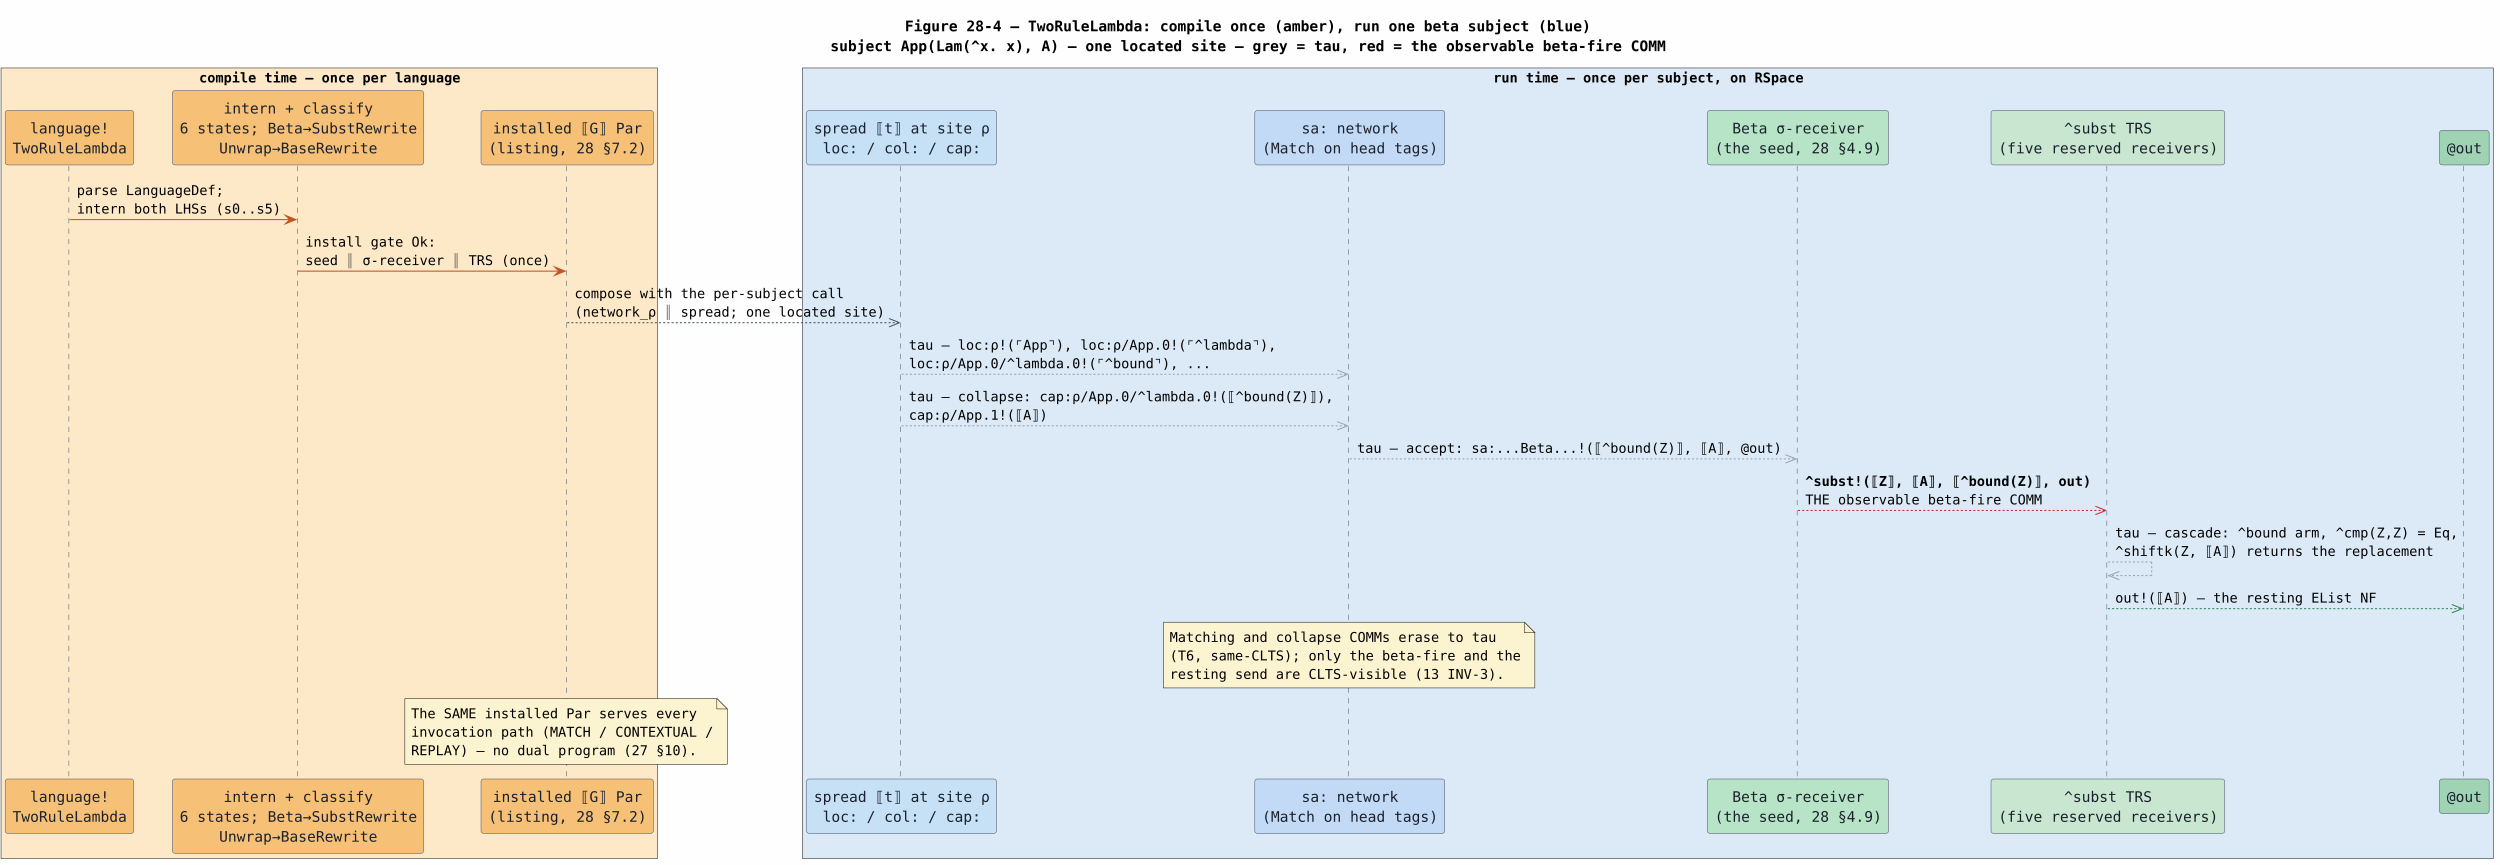
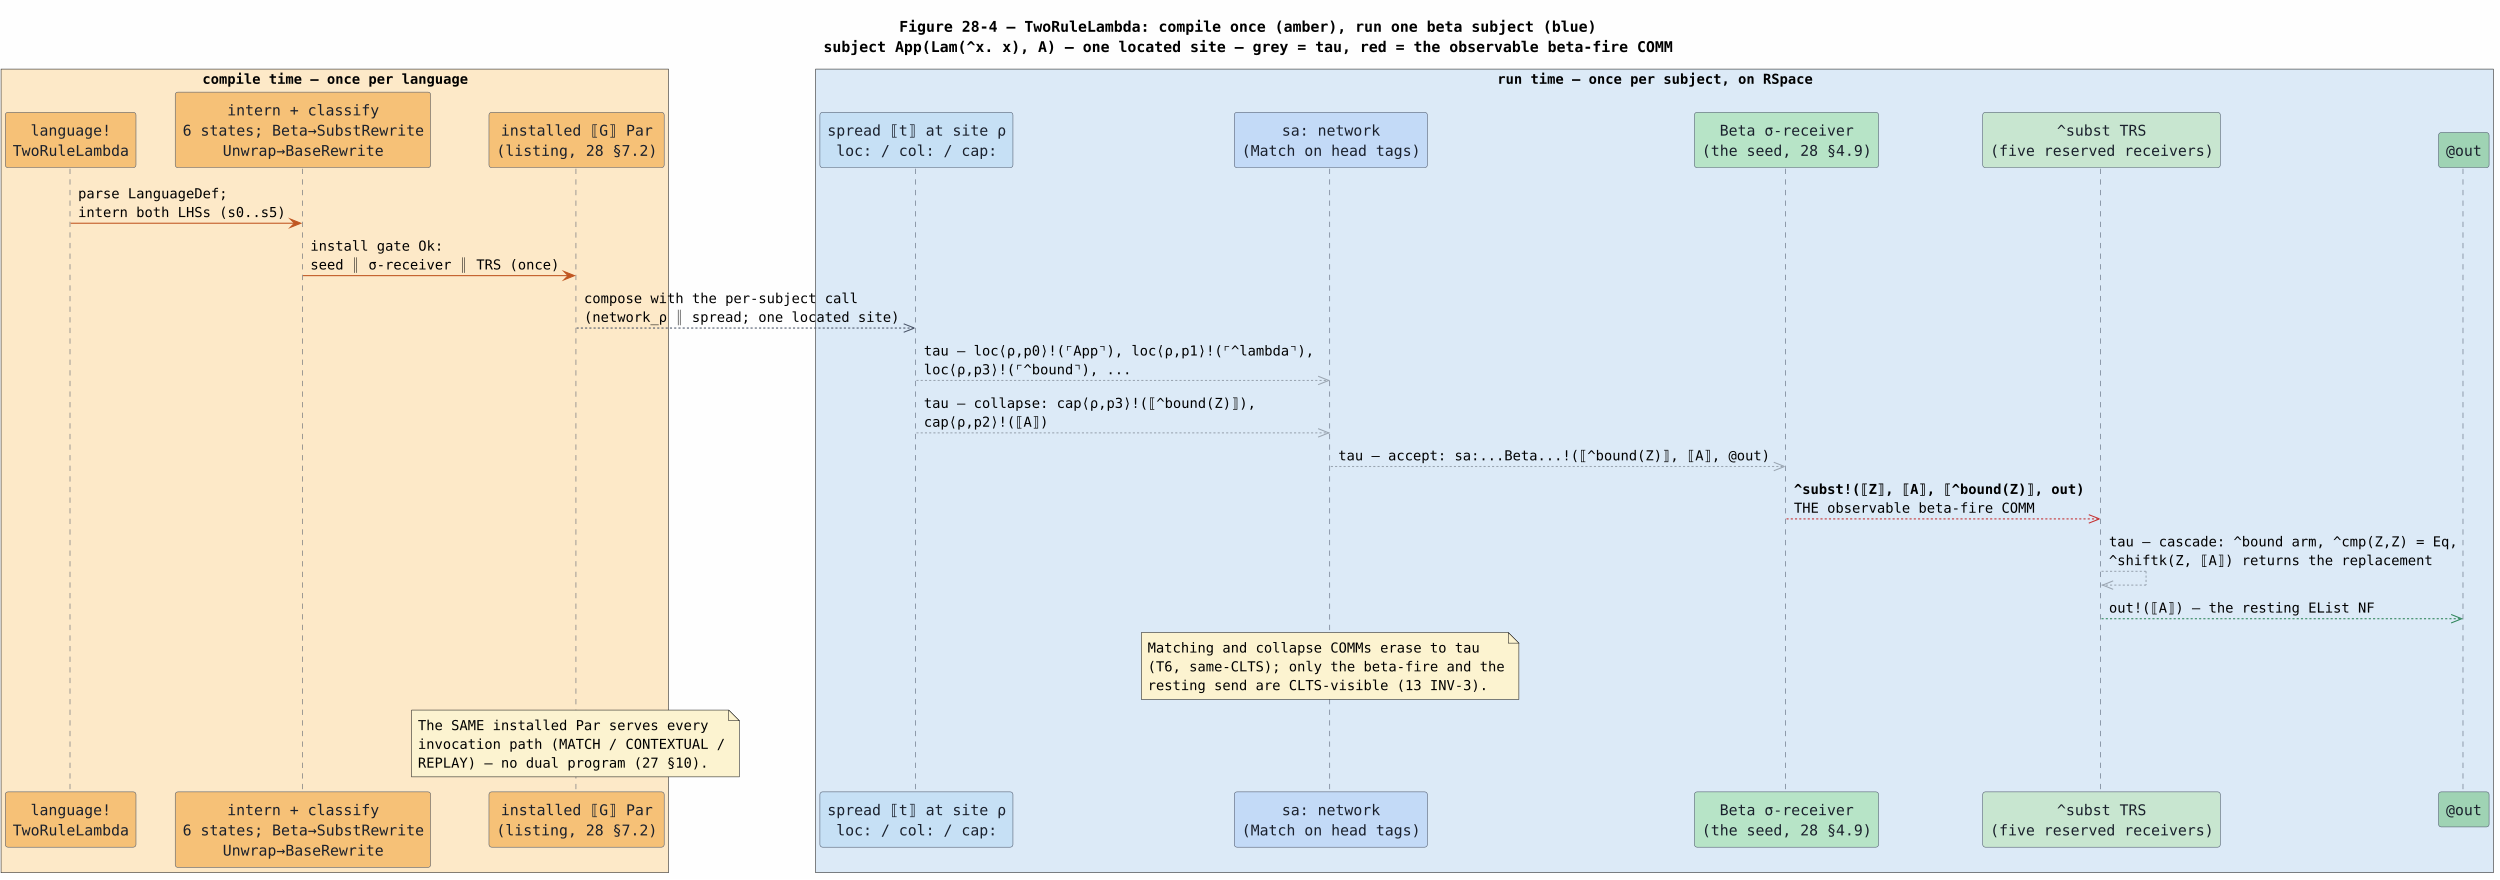
- <svg xmlns="http://www.w3.org/2000/svg" contentStyleType="text/css" data-diagram-type="SEQUENCE" height="829px" preserveAspectRatio="none" style="width:2396px;height:829px;background:#FEFEFE;" version="1.1" viewBox="0 0 2396 829" width="2396px" zoomAndPan="magnify">
+ <svg xmlns="http://www.w3.org/2000/svg" contentStyleType="text/css" data-diagram-type="SEQUENCE" height="829px" preserveAspectRatio="none" style="width:2357px;height:829px;background:#FEFEFE;" version="1.1" viewBox="0 0 2357 829" width="2357px" zoomAndPan="magnify">
  <defs />
  <g>
-     <rect fill="#FEFEFE" height="829" style="stroke:none;stroke-width:1;" width="2396" x="0" y="0" />
+     <rect fill="#FEFEFE" height="829" style="stroke:none;stroke-width:1;" width="2357" x="0" y="0" />
    <g class="title" data-source-line="18">
-       <text fill="#000000" font-family="monospace" font-size="14" font-weight="700" lengthAdjust="spacing" textLength="655.197" x="867.201" y="29.966">Figure 28-4 — TwoRuleLambda: compile once (amber), run one beta subject (blue)</text>
-       <text fill="#000000" font-family="monospace" font-size="14" font-weight="700" lengthAdjust="spacing" textLength="797.996" x="795.802" y="49.034">subject App(Lam(^x. x), A) — one located site — grey = tau, red = the observable beta-fire COMM</text>
+       <text fill="#000000" font-family="monospace" font-size="14" font-weight="700" lengthAdjust="spacing" textLength="655.197" x="847.755" y="29.966">Figure 28-4 — TwoRuleLambda: compile once (amber), run one beta subject (blue)</text>
+       <text fill="#000000" font-family="monospace" font-size="14" font-weight="700" lengthAdjust="spacing" textLength="797.996" x="776.355" y="49.034">subject App(Lam(^x. x), A) — one located site — grey = tau, red = the observable beta-fire COMM</text>
    </g>
    <rect fill="#FDE9C8" height="757.646" style="stroke:#181818;stroke-width:0.5;" width="629.2" x="1" y="65.136" />
    <text fill="#000000" font-family="monospace" font-size="13" font-weight="700" lengthAdjust="spacing" textLength="249.6" x="190.8" y="79.033">compile time — once per language</text>
-     <rect fill="#DCEAF7" height="757.646" style="stroke:#181818;stroke-width:0.5;" width="1620.599" x="769" y="65.136" />
-     <text fill="#000000" font-family="monospace" font-size="13" font-weight="700" lengthAdjust="spacing" textLength="296.4" x="1431.1" y="79.033">run time — once per subject, on RSpace</text>
+     <rect fill="#DCEAF7" height="757.646" style="stroke:#181818;stroke-width:0.5;" width="1581.706" x="769" y="65.136" />
+     <text fill="#000000" font-family="monospace" font-size="13" font-weight="700" lengthAdjust="spacing" textLength="296.4" x="1411.653" y="79.033">run time — once per subject, on RSpace</text>
    <g class="participant-lifeline" data-entity-uid="part1" data-qualified-name="SPEC" data-source-line="21" id="part1-lifeline">
      <g>
        <rect fill="#000000" fill-opacity="0" height="588.532" width="8" x="62.6" y="159.046" />
        <line style="stroke:#4A5568;stroke-width:0.5;stroke-dasharray:5,5;" x1="66" x2="66" y1="159.046" y2="747.578" />
      </g>
    </g>
    <g class="participant-lifeline" data-entity-uid="part2" data-qualified-name="COMP" data-source-line="22" id="part2-lifeline">
      <g>
        <rect fill="#000000" fill-opacity="0" height="588.532" width="8" x="281.6" y="159.046" />
        <line style="stroke:#4A5568;stroke-width:0.5;stroke-dasharray:5,5;" x1="285.2" x2="285.2" y1="159.046" y2="747.578" />
      </g>
    </g>
    <g class="participant-lifeline" data-entity-uid="part3" data-qualified-name="PAR" data-source-line="23" id="part3-lifeline">
      <g>
        <rect fill="#000000" fill-opacity="0" height="588.532" width="8" x="539.6" y="159.046" />
        <line style="stroke:#4A5568;stroke-width:0.5;stroke-dasharray:5,5;" x1="543" x2="543" y1="159.046" y2="747.578" />
      </g>
    </g>
    <g class="participant-lifeline" data-entity-uid="part4" data-qualified-name="SPREAD" data-source-line="26" id="part4-lifeline">
      <g>
        <rect fill="#000000" fill-opacity="0" height="588.532" width="8" x="860" y="159.046" />
        <line style="stroke:#4A5568;stroke-width:0.5;stroke-dasharray:5,5;" x1="863" x2="863" y1="159.046" y2="747.578" />
      </g>
    </g>
    <g class="participant-lifeline" data-entity-uid="part5" data-qualified-name="NET" data-source-line="27" id="part5-lifeline">
      <g>
-         <rect fill="#000000" fill-opacity="0" height="588.532" width="8" x="1289.6" y="159.046" />
-         <line style="stroke:#4A5568;stroke-width:0.5;stroke-dasharray:5,5;" x1="1292.6" x2="1292.6" y1="159.046" y2="747.578" />
+         <rect fill="#000000" fill-opacity="0" height="588.532" width="8" x="1250.707" y="159.046" />
+         <line style="stroke:#4A5568;stroke-width:0.5;stroke-dasharray:5,5;" x1="1253.707" x2="1253.707" y1="159.046" y2="747.578" />
      </g>
    </g>
    <g class="participant-lifeline" data-entity-uid="part6" data-qualified-name="SIG" data-source-line="28" id="part6-lifeline">
      <g>
-         <rect fill="#000000" fill-opacity="0" height="588.532" width="8" x="1719.2" y="159.046" />
-         <line style="stroke:#4A5568;stroke-width:0.5;stroke-dasharray:5,5;" x1="1722.4" x2="1722.4" y1="159.046" y2="747.578" />
+         <rect fill="#000000" fill-opacity="0" height="588.532" width="8" x="1680.306" y="159.046" />
+         <line style="stroke:#4A5568;stroke-width:0.5;stroke-dasharray:5,5;" x1="1683.507" x2="1683.507" y1="159.046" y2="747.578" />
      </g>
    </g>
    <g class="participant-lifeline" data-entity-uid="part7" data-qualified-name="TRS" data-source-line="29" id="part7-lifeline">
      <g>
-         <rect fill="#000000" fill-opacity="0" height="588.532" width="8" x="2016.2" y="159.046" />
-         <line style="stroke:#4A5568;stroke-width:0.5;stroke-dasharray:5,5;" x1="2019.2" x2="2019.2" y1="159.046" y2="747.578" />
+         <rect fill="#000000" fill-opacity="0" height="588.532" width="8" x="1977.306" y="159.046" />
+         <line style="stroke:#4A5568;stroke-width:0.5;stroke-dasharray:5,5;" x1="1980.307" x2="1980.307" y1="159.046" y2="747.578" />
      </g>
    </g>
    <g class="participant-lifeline" data-entity-uid="part8" data-qualified-name="OUT" data-source-line="30" id="part8-lifeline">
      <g>
-         <rect fill="#000000" fill-opacity="0" height="588.532" width="8" x="2357.8" y="159.046" />
-         <line style="stroke:#4A5568;stroke-width:0.5;stroke-dasharray:5,5;" x1="2361" x2="2361" y1="159.046" y2="747.578" />
+         <rect fill="#000000" fill-opacity="0" height="588.532" width="8" x="2318.906" y="159.046" />
+         <line style="stroke:#4A5568;stroke-width:0.5;stroke-dasharray:5,5;" x1="2322.106" x2="2322.106" y1="159.046" y2="747.578" />
      </g>
    </g>
    <g class="participant participant-head" data-entity-uid="part1" data-qualified-name="SPEC" data-source-line="21" id="part1-head">
      <rect fill="#F6C177" height="52.136" rx="2.5" ry="2.5" style="stroke:#4A5568;stroke-width:0.5;" width="123.2" x="5" y="105.91" />
      <text fill="#1A202C" font-family="monospace" font-size="14" lengthAdjust="spacing" textLength="75.6" x="28.8" y="127.876">language!</text>
      <text fill="#1A202C" font-family="monospace" font-size="14" lengthAdjust="spacing" textLength="109.2" x="12" y="146.944">TwoRuleLambda</text>
    </g>
    <g class="participant participant-tail" data-entity-uid="part1" data-qualified-name="SPEC" data-source-line="21" id="part1-tail">
      <rect fill="#F6C177" height="52.136" rx="2.5" ry="2.5" style="stroke:#4A5568;stroke-width:0.5;" width="123.2" x="5" y="746.578" />
      <text fill="#1A202C" font-family="monospace" font-size="14" lengthAdjust="spacing" textLength="75.6" x="28.8" y="768.544">language!</text>
      <text fill="#1A202C" font-family="monospace" font-size="14" lengthAdjust="spacing" textLength="109.2" x="12" y="787.612">TwoRuleLambda</text>
    </g>
    <g class="participant participant-head" data-entity-uid="part2" data-qualified-name="COMP" data-source-line="22" id="part2-head">
      <rect fill="#F6C177" height="71.204" rx="2.5" ry="2.5" style="stroke:#4A5568;stroke-width:0.5;" width="240.799" x="165.2" y="86.842" />
      <text fill="#1A202C" font-family="monospace" font-size="14" lengthAdjust="spacing" textLength="142.799" x="214.2" y="108.808">intern + classify</text>
      <text fill="#1A202C" font-family="monospace" font-size="14" lengthAdjust="spacing" textLength="226.799" x="172.2" y="127.876">6 states; Beta→SubstRewrite</text>
      <text fill="#1A202C" font-family="monospace" font-size="14" lengthAdjust="spacing" textLength="151.199" x="210" y="146.944">Unwrap→BaseRewrite</text>
    </g>
    <g class="participant participant-tail" data-entity-uid="part2" data-qualified-name="COMP" data-source-line="22" id="part2-tail">
      <rect fill="#F6C177" height="71.204" rx="2.5" ry="2.5" style="stroke:#4A5568;stroke-width:0.5;" width="240.799" x="165.2" y="746.578" />
      <text fill="#1A202C" font-family="monospace" font-size="14" lengthAdjust="spacing" textLength="142.799" x="214.2" y="768.544">intern + classify</text>
      <text fill="#1A202C" font-family="monospace" font-size="14" lengthAdjust="spacing" textLength="226.799" x="172.2" y="787.612">6 states; Beta→SubstRewrite</text>
      <text fill="#1A202C" font-family="monospace" font-size="14" lengthAdjust="spacing" textLength="151.199" x="210" y="806.68">Unwrap→BaseRewrite</text>
    </g>
    <g class="participant participant-head" data-entity-uid="part3" data-qualified-name="PAR" data-source-line="23" id="part3-head">
      <rect fill="#F6C177" height="52.136" rx="2.5" ry="2.5" style="stroke:#4A5568;stroke-width:0.5;" width="165.199" x="461" y="105.91" />
      <text fill="#1A202C" font-family="monospace" font-size="14" lengthAdjust="spacing" textLength="142.799" x="472.2" y="127.876">installed ⟦G⟧ Par</text>
      <text fill="#1A202C" font-family="monospace" font-size="14" lengthAdjust="spacing" textLength="151.199" x="468" y="146.944">(listing, 28 §7.2)</text>
    </g>
    <g class="participant participant-tail" data-entity-uid="part3" data-qualified-name="PAR" data-source-line="23" id="part3-tail">
      <rect fill="#F6C177" height="52.136" rx="2.5" ry="2.5" style="stroke:#4A5568;stroke-width:0.5;" width="165.199" x="461" y="746.578" />
      <text fill="#1A202C" font-family="monospace" font-size="14" lengthAdjust="spacing" textLength="142.799" x="472.2" y="768.544">installed ⟦G⟧ Par</text>
      <text fill="#1A202C" font-family="monospace" font-size="14" lengthAdjust="spacing" textLength="151.199" x="468" y="787.612">(listing, 28 §7.2)</text>
    </g>
    <g class="participant participant-head" data-entity-uid="part4" data-qualified-name="SPREAD" data-source-line="26" id="part4-head">
      <rect fill="#C6E0F5" height="52.136" rx="2.5" ry="2.5" style="stroke:#4A5568;stroke-width:0.5;" width="181.999" x="773" y="105.91" />
      <text fill="#1A202C" font-family="monospace" font-size="14" lengthAdjust="spacing" textLength="167.999" x="780" y="127.876">spread ⟦t⟧ at site ρ</text>
      <text fill="#1A202C" font-family="monospace" font-size="14" lengthAdjust="spacing" textLength="151.199" x="788.4" y="146.944">loc: / col: / cap:</text>
    </g>
    <g class="participant participant-tail" data-entity-uid="part4" data-qualified-name="SPREAD" data-source-line="26" id="part4-tail">
      <rect fill="#C6E0F5" height="52.136" rx="2.5" ry="2.5" style="stroke:#4A5568;stroke-width:0.5;" width="181.999" x="773" y="746.578" />
      <text fill="#1A202C" font-family="monospace" font-size="14" lengthAdjust="spacing" textLength="167.999" x="780" y="768.544">spread ⟦t⟧ at site ρ</text>
      <text fill="#1A202C" font-family="monospace" font-size="14" lengthAdjust="spacing" textLength="151.199" x="788.4" y="787.612">loc: / col: / cap:</text>
    </g>
    <g class="participant participant-head" data-entity-uid="part5" data-qualified-name="NET" data-source-line="27" id="part5-head">
-       <rect fill="#C3DAF7" height="52.136" rx="2.5" ry="2.5" style="stroke:#4A5568;stroke-width:0.5;" width="181.999" x="1202.6" y="105.91" />
-       <text fill="#1A202C" font-family="monospace" font-size="14" lengthAdjust="spacing" textLength="92.4" x="1247.4" y="127.876">sa: network</text>
-       <text fill="#1A202C" font-family="monospace" font-size="14" lengthAdjust="spacing" textLength="167.999" x="1209.6" y="146.944">(Match on head tags)</text>
+       <rect fill="#C3DAF7" height="52.136" rx="2.5" ry="2.5" style="stroke:#4A5568;stroke-width:0.5;" width="181.999" x="1163.707" y="105.91" />
+       <text fill="#1A202C" font-family="monospace" font-size="14" lengthAdjust="spacing" textLength="92.4" x="1208.507" y="127.876">sa: network</text>
+       <text fill="#1A202C" font-family="monospace" font-size="14" lengthAdjust="spacing" textLength="167.999" x="1170.707" y="146.944">(Match on head tags)</text>
    </g>
    <g class="participant participant-tail" data-entity-uid="part5" data-qualified-name="NET" data-source-line="27" id="part5-tail">
-       <rect fill="#C3DAF7" height="52.136" rx="2.5" ry="2.5" style="stroke:#4A5568;stroke-width:0.5;" width="181.999" x="1202.6" y="746.578" />
-       <text fill="#1A202C" font-family="monospace" font-size="14" lengthAdjust="spacing" textLength="92.4" x="1247.4" y="768.544">sa: network</text>
-       <text fill="#1A202C" font-family="monospace" font-size="14" lengthAdjust="spacing" textLength="167.999" x="1209.6" y="787.612">(Match on head tags)</text>
+       <rect fill="#C3DAF7" height="52.136" rx="2.5" ry="2.5" style="stroke:#4A5568;stroke-width:0.5;" width="181.999" x="1163.707" y="746.578" />
+       <text fill="#1A202C" font-family="monospace" font-size="14" lengthAdjust="spacing" textLength="92.4" x="1208.507" y="768.544">sa: network</text>
+       <text fill="#1A202C" font-family="monospace" font-size="14" lengthAdjust="spacing" textLength="167.999" x="1170.707" y="787.612">(Match on head tags)</text>
    </g>
    <g class="participant participant-head" data-entity-uid="part6" data-qualified-name="SIG" data-source-line="28" id="part6-head">
-       <rect fill="#B7E4C7" height="52.136" rx="2.5" ry="2.5" style="stroke:#4A5568;stroke-width:0.5;" width="173.599" x="1636.4" y="105.91" />
-       <text fill="#1A202C" font-family="monospace" font-size="14" lengthAdjust="spacing" textLength="125.999" x="1660.2" y="127.876">Beta σ-receiver</text>
-       <text fill="#1A202C" font-family="monospace" font-size="14" lengthAdjust="spacing" textLength="159.599" x="1643.4" y="146.944">(the seed, 28 §4.9)</text>
+       <rect fill="#B7E4C7" height="52.136" rx="2.5" ry="2.5" style="stroke:#4A5568;stroke-width:0.5;" width="173.599" x="1597.507" y="105.91" />
+       <text fill="#1A202C" font-family="monospace" font-size="14" lengthAdjust="spacing" textLength="125.999" x="1621.307" y="127.876">Beta σ-receiver</text>
+       <text fill="#1A202C" font-family="monospace" font-size="14" lengthAdjust="spacing" textLength="159.599" x="1604.507" y="146.944">(the seed, 28 §4.9)</text>
    </g>
    <g class="participant participant-tail" data-entity-uid="part6" data-qualified-name="SIG" data-source-line="28" id="part6-tail">
-       <rect fill="#B7E4C7" height="52.136" rx="2.5" ry="2.5" style="stroke:#4A5568;stroke-width:0.5;" width="173.599" x="1636.4" y="746.578" />
-       <text fill="#1A202C" font-family="monospace" font-size="14" lengthAdjust="spacing" textLength="125.999" x="1660.2" y="768.544">Beta σ-receiver</text>
-       <text fill="#1A202C" font-family="monospace" font-size="14" lengthAdjust="spacing" textLength="159.599" x="1643.4" y="787.612">(the seed, 28 §4.9)</text>
+       <rect fill="#B7E4C7" height="52.136" rx="2.5" ry="2.5" style="stroke:#4A5568;stroke-width:0.5;" width="173.599" x="1597.507" y="746.578" />
+       <text fill="#1A202C" font-family="monospace" font-size="14" lengthAdjust="spacing" textLength="125.999" x="1621.307" y="768.544">Beta σ-receiver</text>
+       <text fill="#1A202C" font-family="monospace" font-size="14" lengthAdjust="spacing" textLength="159.599" x="1604.507" y="787.612">(the seed, 28 §4.9)</text>
    </g>
    <g class="participant participant-head" data-entity-uid="part7" data-qualified-name="TRS" data-source-line="29" id="part7-head">
-       <rect fill="#C8E6D0" height="52.136" rx="2.5" ry="2.5" style="stroke:#4A5568;stroke-width:0.5;" width="223.999" x="1908.2" y="105.91" />
-       <text fill="#1A202C" font-family="monospace" font-size="14" lengthAdjust="spacing" textLength="84" x="1978.2" y="127.876">^subst TRS</text>
-       <text fill="#1A202C" font-family="monospace" font-size="14" lengthAdjust="spacing" textLength="209.999" x="1915.2" y="146.944">(five reserved receivers)</text>
+       <rect fill="#C8E6D0" height="52.136" rx="2.5" ry="2.5" style="stroke:#4A5568;stroke-width:0.5;" width="223.999" x="1869.307" y="105.91" />
+       <text fill="#1A202C" font-family="monospace" font-size="14" lengthAdjust="spacing" textLength="84" x="1939.307" y="127.876">^subst TRS</text>
+       <text fill="#1A202C" font-family="monospace" font-size="14" lengthAdjust="spacing" textLength="209.999" x="1876.307" y="146.944">(five reserved receivers)</text>
    </g>
    <g class="participant participant-tail" data-entity-uid="part7" data-qualified-name="TRS" data-source-line="29" id="part7-tail">
-       <rect fill="#C8E6D0" height="52.136" rx="2.5" ry="2.5" style="stroke:#4A5568;stroke-width:0.5;" width="223.999" x="1908.2" y="746.578" />
-       <text fill="#1A202C" font-family="monospace" font-size="14" lengthAdjust="spacing" textLength="84" x="1978.2" y="768.544">^subst TRS</text>
-       <text fill="#1A202C" font-family="monospace" font-size="14" lengthAdjust="spacing" textLength="209.999" x="1915.2" y="787.612">(five reserved receivers)</text>
+       <rect fill="#C8E6D0" height="52.136" rx="2.5" ry="2.5" style="stroke:#4A5568;stroke-width:0.5;" width="223.999" x="1869.307" y="746.578" />
+       <text fill="#1A202C" font-family="monospace" font-size="14" lengthAdjust="spacing" textLength="84" x="1939.307" y="768.544">^subst TRS</text>
+       <text fill="#1A202C" font-family="monospace" font-size="14" lengthAdjust="spacing" textLength="209.999" x="1876.307" y="787.612">(five reserved receivers)</text>
    </g>
    <g class="participant participant-head" data-entity-uid="part8" data-qualified-name="OUT" data-source-line="30" id="part8-head">
-       <rect fill="#9FD3B4" height="33.068" rx="2.5" ry="2.5" style="stroke:#4A5568;stroke-width:0.5;" width="47.6" x="2338" y="124.978" />
-       <text fill="#1A202C" font-family="monospace" font-size="14" lengthAdjust="spacing" textLength="33.6" x="2345" y="146.944">@out</text>
+       <rect fill="#9FD3B4" height="33.068" rx="2.5" ry="2.5" style="stroke:#4A5568;stroke-width:0.5;" width="47.6" x="2299.106" y="124.978" />
+       <text fill="#1A202C" font-family="monospace" font-size="14" lengthAdjust="spacing" textLength="33.6" x="2306.106" y="146.944">@out</text>
    </g>
    <g class="participant participant-tail" data-entity-uid="part8" data-qualified-name="OUT" data-source-line="30" id="part8-tail">
-       <rect fill="#9FD3B4" height="33.068" rx="2.5" ry="2.5" style="stroke:#4A5568;stroke-width:0.5;" width="47.6" x="2338" y="746.578" />
-       <text fill="#1A202C" font-family="monospace" font-size="14" lengthAdjust="spacing" textLength="33.6" x="2345" y="768.544">@out</text>
+       <rect fill="#9FD3B4" height="33.068" rx="2.5" ry="2.5" style="stroke:#4A5568;stroke-width:0.5;" width="47.6" x="2299.106" y="746.578" />
+       <text fill="#1A202C" font-family="monospace" font-size="14" lengthAdjust="spacing" textLength="33.6" x="2306.106" y="768.544">@out</text>
    </g>
    <g class="message" data-entity-1="part1" data-entity-2="part2" data-source-line="33" id="msg1">
      <polygon fill="#C05621" points="273.6,206.458,283.6,210.458,273.6,214.458,277.6,210.458" style="stroke:#C05621;stroke-width:1;stroke-linejoin:miter;stroke-miterlimit:10;" />
      <line style="stroke:#C05621;stroke-width:1;" x1="66.6" x2="279.6" y1="210.458" y2="210.458" />
      <text fill="#000000" font-family="monospace" font-size="13" lengthAdjust="spacing" textLength="140.4" x="73.6" y="186.943">parse LanguageDef;</text>
      <text fill="#000000" font-family="monospace" font-size="13" lengthAdjust="spacing" textLength="195" x="73.6" y="204.649">intern both LHSs (s0..s5)</text>
    </g>
    <g class="message" data-entity-1="part2" data-entity-2="part3" data-source-line="34" id="msg2">
      <polygon fill="#C05621" points="531.6,255.87,541.6,259.87,531.6,263.87,535.6,259.87" style="stroke:#C05621;stroke-width:1;stroke-linejoin:miter;stroke-miterlimit:10;" />
      <line style="stroke:#C05621;stroke-width:1;" x1="285.6" x2="537.6" y1="259.87" y2="259.87" />
      <text fill="#000000" font-family="monospace" font-size="13" lengthAdjust="spacing" textLength="124.8" x="292.6" y="236.355">install gate Ok:</text>
      <text fill="#000000" font-family="monospace" font-size="13" lengthAdjust="spacing" textLength="234" x="292.6" y="254.061">seed ∥ σ-receiver ∥ TRS (once)</text>
    </g>
    <g class="message" data-entity-1="part3" data-entity-2="part4" data-source-line="36" id="msg3">
      <line style="stroke:#4A5568;stroke-width:1;" x1="862" x2="852" y1="309.282" y2="305.282" />
      <line style="stroke:#4A5568;stroke-width:1;" x1="862" x2="852" y1="309.282" y2="313.282" />
      <line style="stroke:#4A5568;stroke-width:1;stroke-dasharray:2,2;" x1="543.6" x2="863" y1="309.282" y2="309.282" />
      <text fill="#000000" font-family="monospace" font-size="13" lengthAdjust="spacing" textLength="257.4" x="550.6" y="285.767">compose with the per-subject call</text>
      <text fill="#000000" font-family="monospace" font-size="13" lengthAdjust="spacing" textLength="296.4" x="550.6" y="303.473">(network_ρ ∥ spread; one located site)</text>
    </g>
    <g class="message" data-entity-1="part4" data-entity-2="part5" data-source-line="37" id="msg4">
-       <line style="stroke:#9AA5B1;stroke-width:1;" x1="1291.6" x2="1281.6" y1="358.694" y2="354.694" />
-       <line style="stroke:#9AA5B1;stroke-width:1;" x1="1291.6" x2="1281.6" y1="358.694" y2="362.694" />
-       <line style="stroke:#9AA5B1;stroke-width:1;stroke-dasharray:2,2;" x1="864" x2="1292.6" y1="358.694" y2="358.694" />
-       <text fill="#000000" font-family="monospace" font-size="13" lengthAdjust="spacing" textLength="351.107" x="871" y="335.179">tau — loc:ρ!(⌜App⌝), loc:ρ/App.0!(⌜^lambda⌝),</text>
-       <text fill="#000000" font-family="monospace" font-size="13" lengthAdjust="spacing" textLength="288.653" x="871" y="352.885">loc:ρ/App.0/^lambda.0!(⌜^bound⌝), ...</text>
+       <line style="stroke:#9AA5B1;stroke-width:1;" x1="1252.707" x2="1242.707" y1="358.694" y2="354.694" />
+       <line style="stroke:#9AA5B1;stroke-width:1;" x1="1252.707" x2="1242.707" y1="358.694" y2="362.694" />
+       <line style="stroke:#9AA5B1;stroke-width:1;stroke-dasharray:2,2;" x1="864" x2="1253.707" y1="358.694" y2="358.694" />
+       <text fill="#000000" font-family="monospace" font-size="13" lengthAdjust="spacing" textLength="366.707" x="871" y="335.179">tau — loc⟨ρ,p0⟩!(⌜App⌝), loc⟨ρ,p1⟩!(⌜^lambda⌝),</text>
+       <text fill="#000000" font-family="monospace" font-size="13" lengthAdjust="spacing" textLength="195.053" x="871" y="352.885">loc⟨ρ,p3⟩!(⌜^bound⌝), ...</text>
    </g>
    <g class="message" data-entity-1="part4" data-entity-2="part5" data-source-line="38" id="msg5">
-       <line style="stroke:#9AA5B1;stroke-width:1;" x1="1291.6" x2="1281.6" y1="408.106" y2="404.106" />
-       <line style="stroke:#9AA5B1;stroke-width:1;" x1="1291.6" x2="1281.6" y1="408.106" y2="412.106" />
-       <line style="stroke:#9AA5B1;stroke-width:1;stroke-dasharray:2,2;" x1="864" x2="1292.6" y1="408.106" y2="408.106" />
-       <text fill="#000000" font-family="monospace" font-size="13" lengthAdjust="spacing" textLength="405.6" x="871" y="384.591">tau — collapse: cap:ρ/App.0/^lambda.0!(⟦^bound(Z)⟧),</text>
-       <text fill="#000000" font-family="monospace" font-size="13" lengthAdjust="spacing" textLength="132.6" x="871" y="402.297">cap:ρ/App.1!(⟦A⟧)</text>
+       <line style="stroke:#9AA5B1;stroke-width:1;" x1="1252.707" x2="1242.707" y1="408.106" y2="404.106" />
+       <line style="stroke:#9AA5B1;stroke-width:1;" x1="1252.707" x2="1242.707" y1="408.106" y2="412.106" />
+       <line style="stroke:#9AA5B1;stroke-width:1;stroke-dasharray:2,2;" x1="864" x2="1253.707" y1="408.106" y2="408.106" />
+       <text fill="#000000" font-family="monospace" font-size="13" lengthAdjust="spacing" textLength="312" x="871" y="384.591">tau — collapse: cap⟨ρ,p3⟩!(⟦^bound(Z)⟧),</text>
+       <text fill="#000000" font-family="monospace" font-size="13" lengthAdjust="spacing" textLength="117" x="871" y="402.297">cap⟨ρ,p2⟩!(⟦A⟧)</text>
    </g>
    <g class="message" data-entity-1="part5" data-entity-2="part6" data-source-line="39" id="msg6">
-       <line style="stroke:#9AA5B1;stroke-width:1;" x1="1721.2" x2="1711.2" y1="439.812" y2="435.812" />
-       <line style="stroke:#9AA5B1;stroke-width:1;" x1="1721.2" x2="1711.2" y1="439.812" y2="443.812" />
-       <line style="stroke:#9AA5B1;stroke-width:1;stroke-dasharray:2,2;" x1="1293.6" x2="1722.2" y1="439.812" y2="439.812" />
-       <text fill="#000000" font-family="monospace" font-size="13" lengthAdjust="spacing" textLength="405.6" x="1300.6" y="434.003">tau — accept: sa:...Beta...!(⟦^bound(Z)⟧, ⟦A⟧, @out)</text>
+       <line style="stroke:#9AA5B1;stroke-width:1;" x1="1682.306" x2="1672.306" y1="439.812" y2="435.812" />
+       <line style="stroke:#9AA5B1;stroke-width:1;" x1="1682.306" x2="1672.306" y1="439.812" y2="443.812" />
+       <line style="stroke:#9AA5B1;stroke-width:1;stroke-dasharray:2,2;" x1="1254.707" x2="1683.306" y1="439.812" y2="439.812" />
+       <text fill="#000000" font-family="monospace" font-size="13" lengthAdjust="spacing" textLength="405.6" x="1261.707" y="434.003">tau — accept: sa:...Beta...!(⟦^bound(Z)⟧, ⟦A⟧, @out)</text>
    </g>
    <g class="message" data-entity-1="part6" data-entity-2="part7" data-source-line="40" id="msg7">
-       <line style="stroke:#C53030;stroke-width:1;" x1="2018.2" x2="2008.2" y1="489.224" y2="485.224" />
-       <line style="stroke:#C53030;stroke-width:1;" x1="2018.2" x2="2008.2" y1="489.224" y2="493.224" />
-       <line style="stroke:#C53030;stroke-width:1;stroke-dasharray:2,2;" x1="1723.2" x2="2019.2" y1="489.224" y2="489.224" />
-       <text fill="#000000" font-family="monospace" font-size="13" font-weight="700" lengthAdjust="spacing" textLength="273" x="1730.2" y="465.709">^subst!(⟦Z⟧, ⟦A⟧, ⟦^bound(Z)⟧, out)</text>
-       <text fill="#000000" font-family="monospace" font-size="13" lengthAdjust="spacing" textLength="226.2" x="1730.2" y="483.415">THE observable beta-fire COMM</text>
+       <line style="stroke:#C53030;stroke-width:1;" x1="1979.306" x2="1969.306" y1="489.224" y2="485.224" />
+       <line style="stroke:#C53030;stroke-width:1;" x1="1979.306" x2="1969.306" y1="489.224" y2="493.224" />
+       <line style="stroke:#C53030;stroke-width:1;stroke-dasharray:2,2;" x1="1684.306" x2="1980.306" y1="489.224" y2="489.224" />
+       <text fill="#000000" font-family="monospace" font-size="13" font-weight="700" lengthAdjust="spacing" textLength="273" x="1691.306" y="465.709">^subst!(⟦Z⟧, ⟦A⟧, ⟦^bound(Z)⟧, out)</text>
+       <text fill="#000000" font-family="monospace" font-size="13" lengthAdjust="spacing" textLength="226.2" x="1691.306" y="483.415">THE observable beta-fire COMM</text>
    </g>
    <g class="message" data-entity-1="part7" data-entity-2="part7" data-source-line="41" id="msg8">
-       <line style="stroke:#9AA5B1;stroke-width:1;stroke-dasharray:2,2;" x1="2020.2" x2="2062.2" y1="538.636" y2="538.636" />
-       <line style="stroke:#9AA5B1;stroke-width:1;stroke-dasharray:2,2;" x1="2062.2" x2="2062.2" y1="538.636" y2="551.636" />
-       <line style="stroke:#9AA5B1;stroke-width:1;stroke-dasharray:2,2;" x1="2020.2" x2="2062.2" y1="551.636" y2="551.636" />
-       <line style="stroke:#9AA5B1;stroke-width:1;" x1="2021.2" x2="2031.2" y1="551.636" y2="547.636" />
-       <line style="stroke:#9AA5B1;stroke-width:1;" x1="2021.2" x2="2031.2" y1="551.636" y2="555.636" />
-       <text fill="#000000" font-family="monospace" font-size="13" lengthAdjust="spacing" textLength="327.6" x="2027.2" y="515.121">tau — cascade: ^bound arm, ^cmp(Z,Z) = Eq,</text>
-       <text fill="#000000" font-family="monospace" font-size="13" lengthAdjust="spacing" textLength="304.2" x="2027.2" y="532.827">^shiftk(Z, ⟦A⟧) returns the replacement</text>
+       <line style="stroke:#9AA5B1;stroke-width:1;stroke-dasharray:2,2;" x1="1981.306" x2="2023.306" y1="538.636" y2="538.636" />
+       <line style="stroke:#9AA5B1;stroke-width:1;stroke-dasharray:2,2;" x1="2023.306" x2="2023.306" y1="538.636" y2="551.636" />
+       <line style="stroke:#9AA5B1;stroke-width:1;stroke-dasharray:2,2;" x1="1981.306" x2="2023.306" y1="551.636" y2="551.636" />
+       <line style="stroke:#9AA5B1;stroke-width:1;" x1="1982.306" x2="1992.306" y1="551.636" y2="547.636" />
+       <line style="stroke:#9AA5B1;stroke-width:1;" x1="1982.306" x2="1992.306" y1="551.636" y2="555.636" />
+       <text fill="#000000" font-family="monospace" font-size="13" lengthAdjust="spacing" textLength="327.6" x="1988.306" y="515.121">tau — cascade: ^bound arm, ^cmp(Z,Z) = Eq,</text>
+       <text fill="#000000" font-family="monospace" font-size="13" lengthAdjust="spacing" textLength="304.2" x="1988.306" y="532.827">^shiftk(Z, ⟦A⟧) returns the replacement</text>
    </g>
    <g class="message" data-entity-1="part7" data-entity-2="part8" data-source-line="42" id="msg9">
-       <line style="stroke:#2F855A;stroke-width:1;" x1="2359.8" x2="2349.8" y1="583.342" y2="579.342" />
-       <line style="stroke:#2F855A;stroke-width:1;" x1="2359.8" x2="2349.8" y1="583.342" y2="587.342" />
-       <line style="stroke:#2F855A;stroke-width:1;stroke-dasharray:2,2;" x1="2020.2" x2="2360.8" y1="583.342" y2="583.342" />
-       <text fill="#000000" font-family="monospace" font-size="13" lengthAdjust="spacing" textLength="249.6" x="2027.2" y="577.533">out!(⟦A⟧) — the resting EList NF</text>
-     </g>
-     <path d="M1115,596.342 L1115,659.342 L1471,659.342 L1471,606.342 L1461,596.342 L1115,596.342" fill="#FCF3D0" style="stroke:#181818;stroke-width:0.5;" />
-     <path d="M1461,596.342 L1461,606.342 L1471,606.342 L1461,596.342" fill="#FCF3D0" style="stroke:#181818;stroke-width:0.5;" />
-     <text fill="#000000" font-family="monospace" font-size="13" lengthAdjust="spacing" textLength="312" x="1121" y="615.239">Matching and collapse COMMs erase to tau</text>
-     <text fill="#000000" font-family="monospace" font-size="13" lengthAdjust="spacing" textLength="335.4" x="1121" y="632.945">(T6, same-CLTS); only the beta-fire and the</text>
-     <text fill="#000000" font-family="monospace" font-size="13" lengthAdjust="spacing" textLength="319.8" x="1121" y="650.651">resting send are CLTS-visible (13 INV-3).</text>
+       <line style="stroke:#2F855A;stroke-width:1;" x1="2320.906" x2="2310.906" y1="583.342" y2="579.342" />
+       <line style="stroke:#2F855A;stroke-width:1;" x1="2320.906" x2="2310.906" y1="583.342" y2="587.342" />
+       <line style="stroke:#2F855A;stroke-width:1;stroke-dasharray:2,2;" x1="1981.306" x2="2321.906" y1="583.342" y2="583.342" />
+       <text fill="#000000" font-family="monospace" font-size="13" lengthAdjust="spacing" textLength="249.6" x="1988.306" y="577.533">out!(⟦A⟧) — the resting EList NF</text>
+     </g>
+     <path d="M1076,596.342 L1076,659.342 L1432,659.342 L1432,606.342 L1422,596.342 L1076,596.342" fill="#FCF3D0" style="stroke:#181818;stroke-width:0.5;" />
+     <path d="M1422,596.342 L1422,606.342 L1432,606.342 L1422,596.342" fill="#FCF3D0" style="stroke:#181818;stroke-width:0.5;" />
+     <text fill="#000000" font-family="monospace" font-size="13" lengthAdjust="spacing" textLength="312" x="1082" y="615.239">Matching and collapse COMMs erase to tau</text>
+     <text fill="#000000" font-family="monospace" font-size="13" lengthAdjust="spacing" textLength="335.4" x="1082" y="632.945">(T6, same-CLTS); only the beta-fire and the</text>
+     <text fill="#000000" font-family="monospace" font-size="13" lengthAdjust="spacing" textLength="319.8" x="1082" y="650.651">resting send are CLTS-visible (13 INV-3).</text>
    <path d="M388,669.46 L388,732.46 L697,732.46 L697,679.46 L687,669.46 L388,669.46" fill="#FCF3D0" style="stroke:#181818;stroke-width:0.5;" />
    <path d="M687,669.46 L687,679.46 L697,679.46 L687,669.46" fill="#FCF3D0" style="stroke:#181818;stroke-width:0.5;" />
    <text fill="#000000" font-family="monospace" font-size="13" lengthAdjust="spacing" textLength="273" x="394" y="688.357">The SAME installed Par serves every</text>
    <text fill="#000000" font-family="monospace" font-size="13" lengthAdjust="spacing" textLength="288.6" x="394" y="706.063">invocation path (MATCH / CONTEXTUAL /</text>
    <text fill="#000000" font-family="monospace" font-size="13" lengthAdjust="spacing" textLength="273" x="394" y="723.769">REPLAY) — no dual program (27 §10).</text>
  </g>
</svg>
